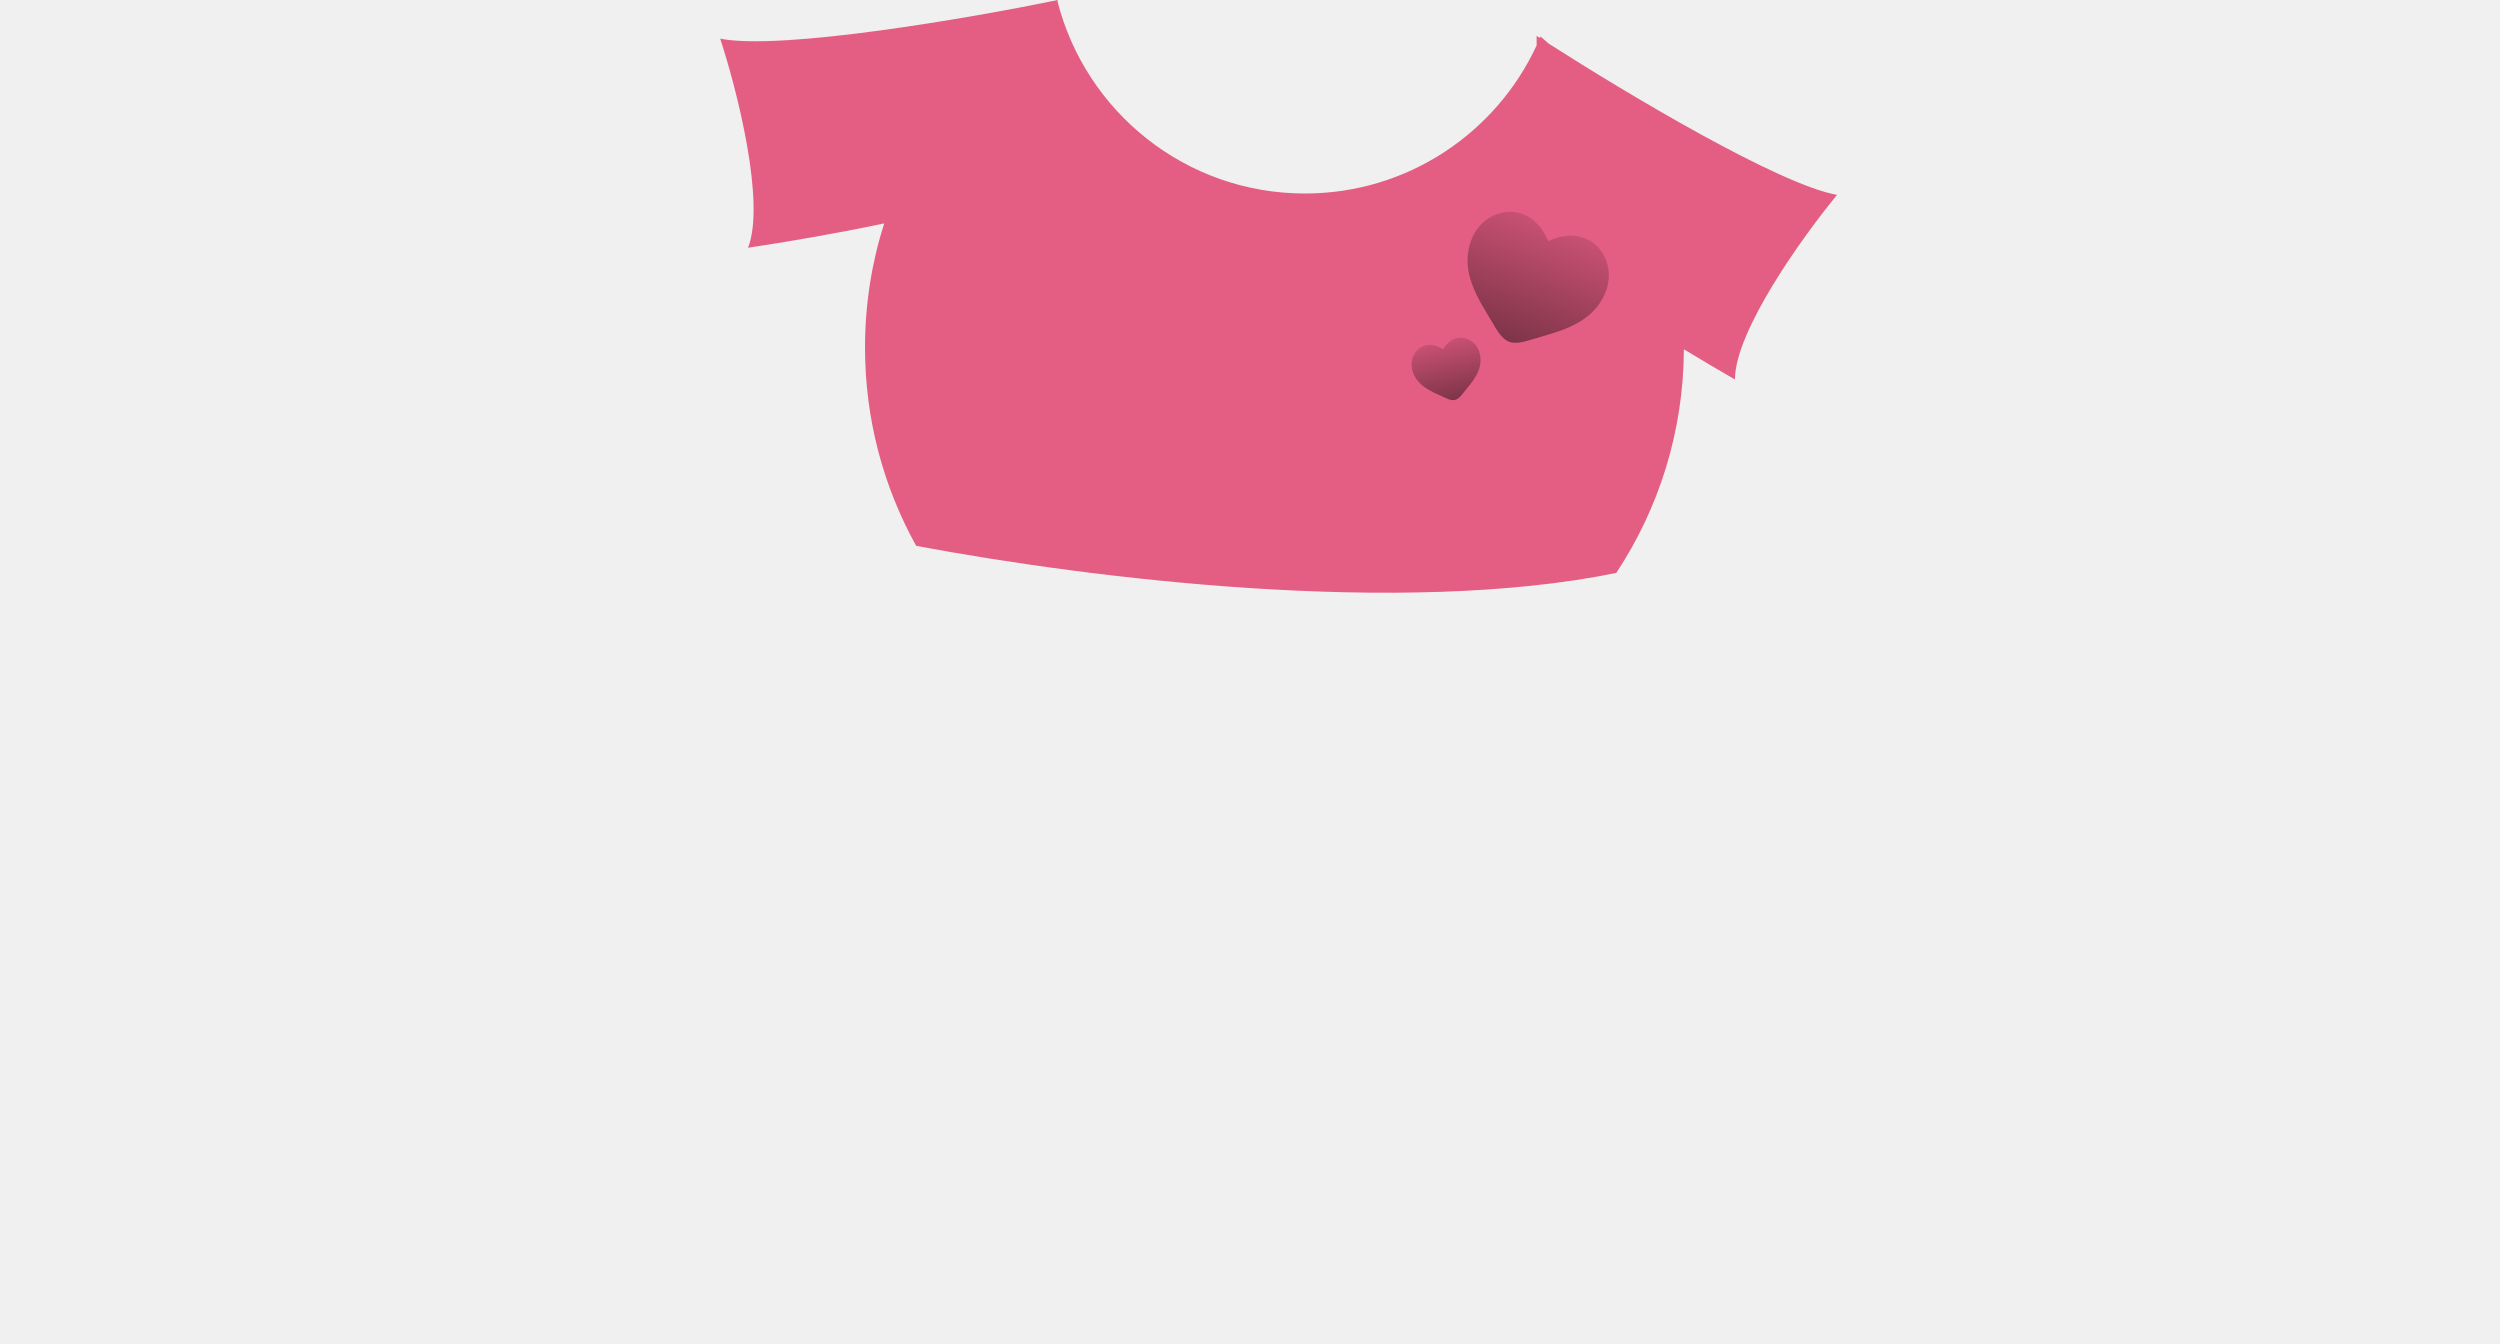
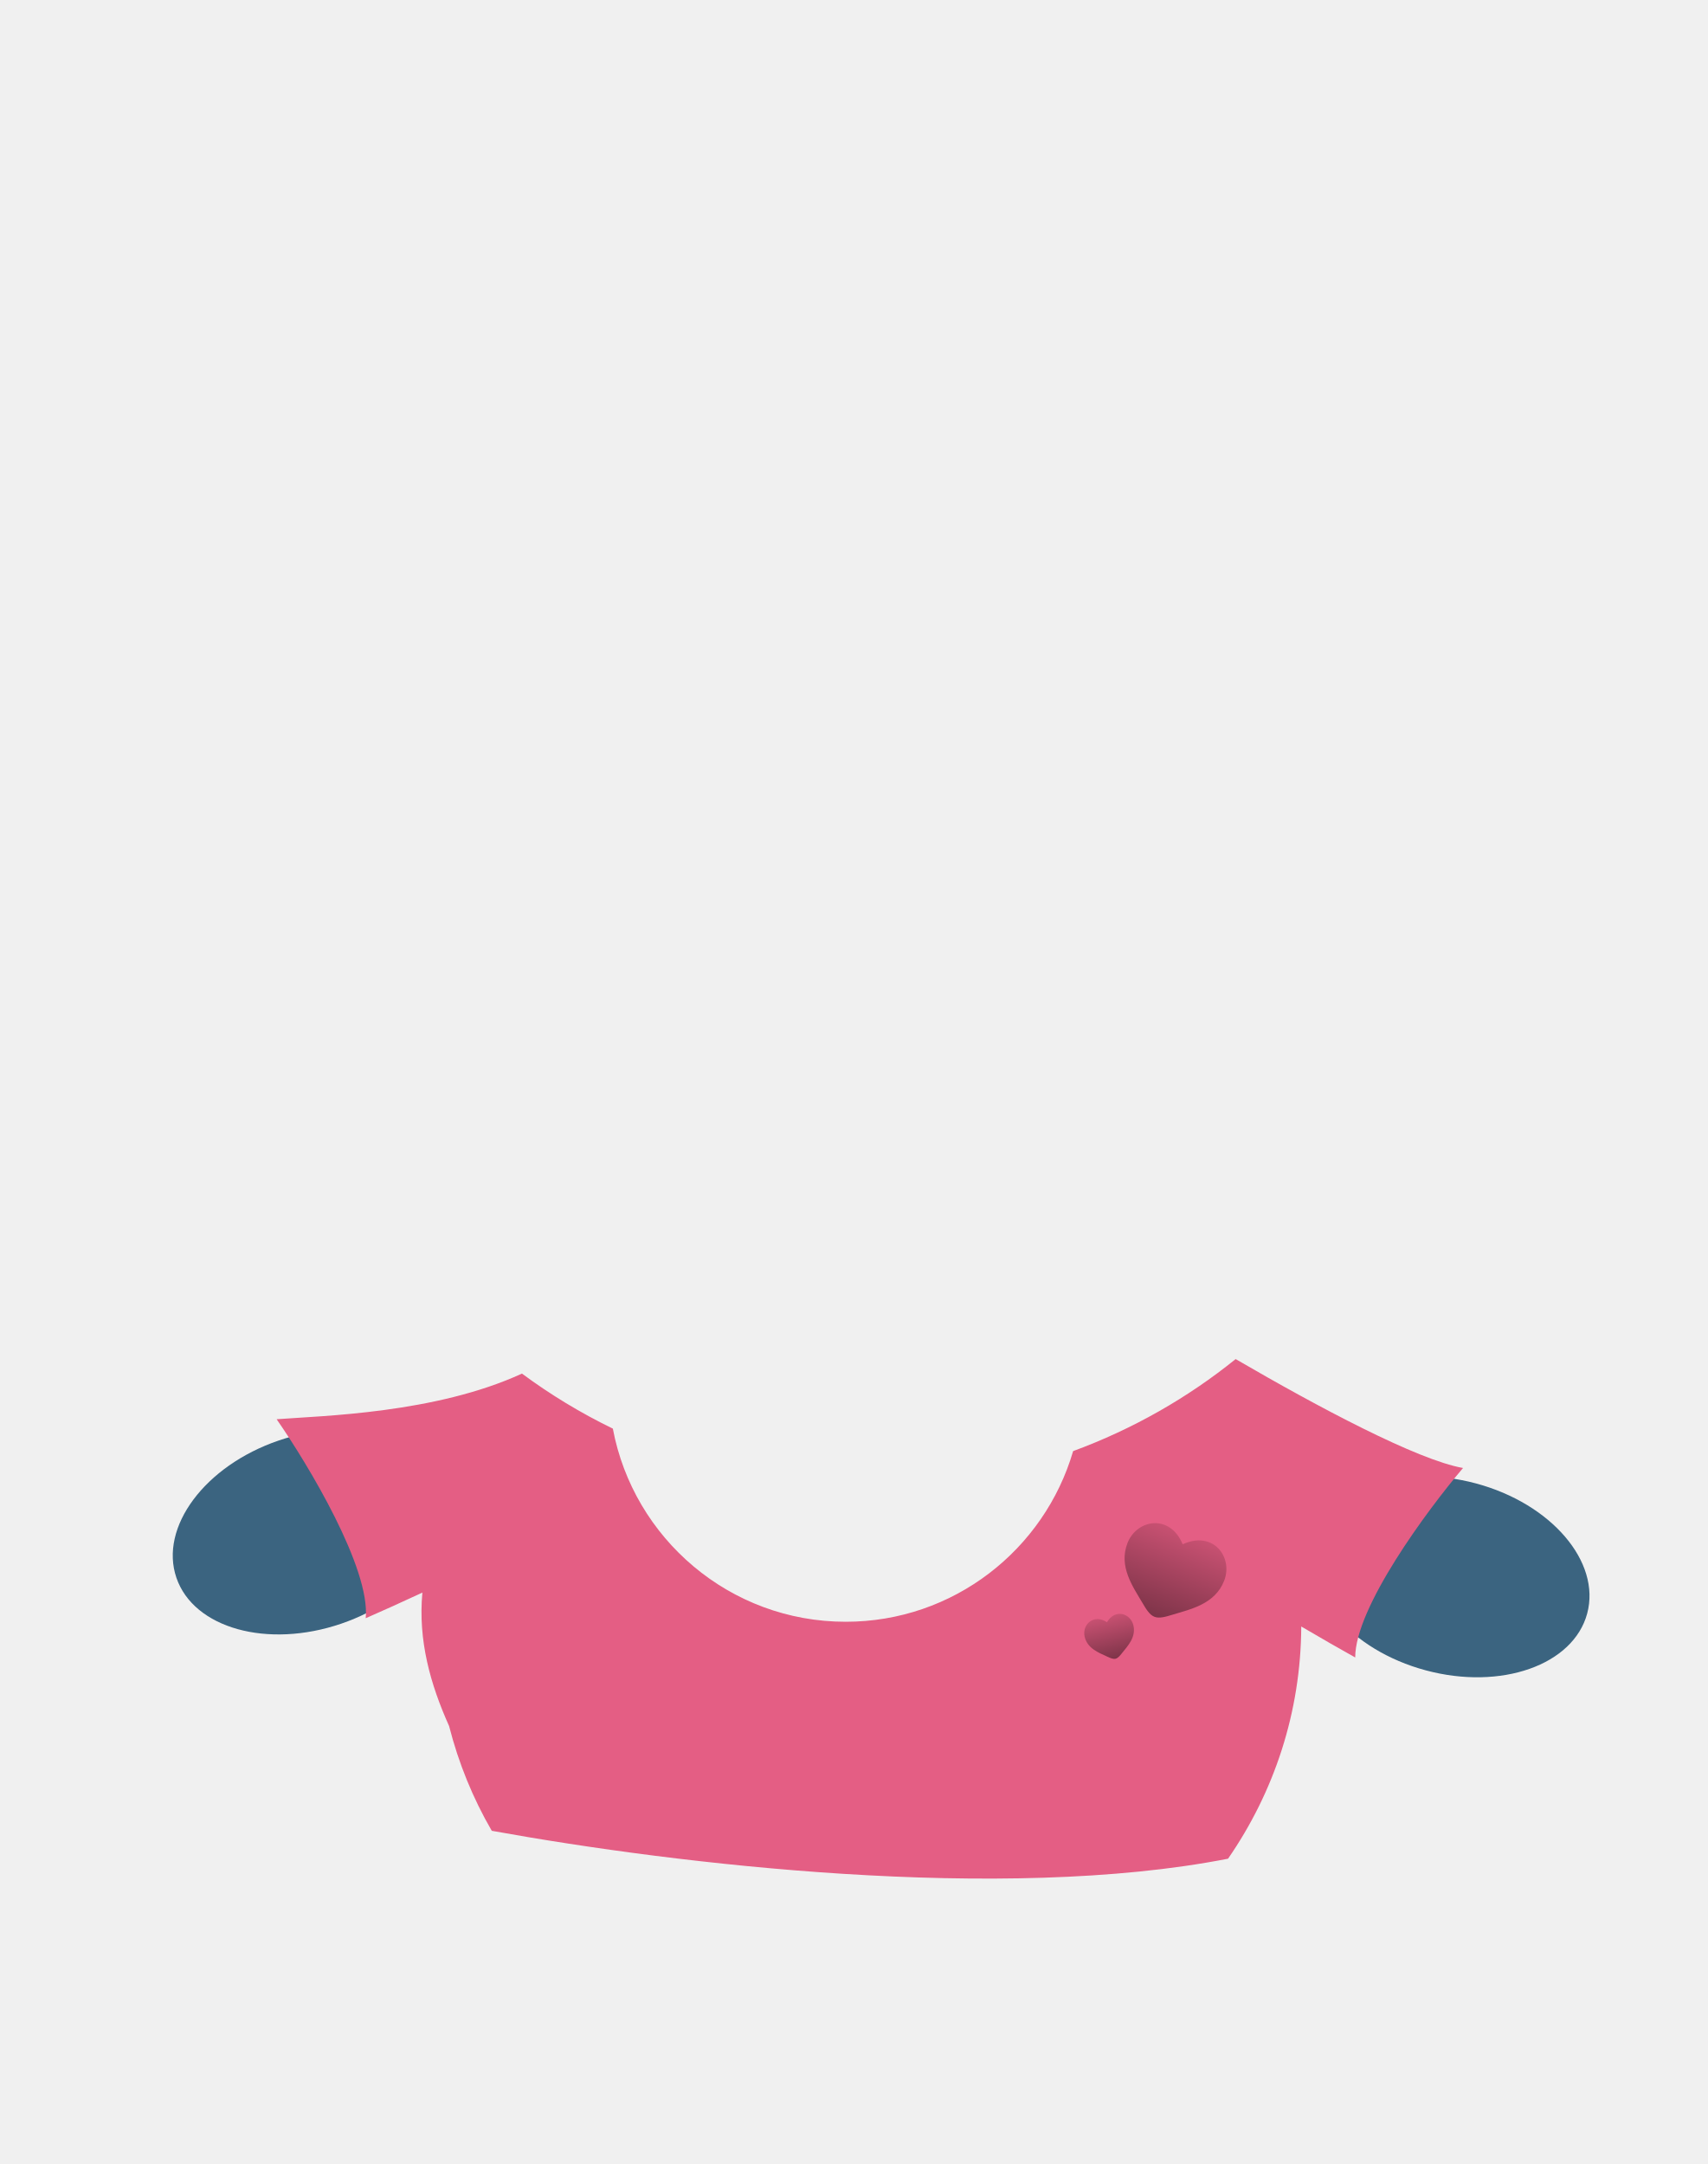
- <svg xmlns="http://www.w3.org/2000/svg" width="134" height="72" viewBox="0 0 127 161" fill="none">
-   <path d="M40.424 0.147C43.787 13.393 55.788 23.192 70.08 23.192C82.388 23.192 92.997 15.923 97.853 5.445V4.296C97.983 4.38 98.116 4.464 98.25 4.551C98.275 4.492 98.301 4.433 98.326 4.374C98.649 4.65 98.968 4.931 99.283 5.216C108.752 11.275 126.89 22.109 133.864 23.36C129.785 28.303 121.625 39.648 121.625 45.485C119.883 44.485 117.759 43.233 115.503 41.865C115.462 51.767 112.485 60.975 107.401 68.669C94.607 71.288 78.876 71.481 63.585 70.49C48.714 69.527 34.302 67.446 23.49 65.425C19.584 58.384 17.358 50.282 17.357 41.66C17.357 36.47 18.162 31.468 19.656 26.773C14.035 27.971 7.637 29.053 3.336 29.695C5.463 24.259 1.998 10.722 0 4.633C7.319 6.081 30.038 2.147 40.482 0L40.424 0.147Z" fill="#E45E84" />
-   <g clip-path="url(#clip0_589_2626)">
-     <path d="M90.057 28.686C88.533 32.597 90.954 35.94 92.592 38.728C93.17 39.711 93.733 40.644 94.537 40.957C95.341 41.271 96.386 40.965 97.478 40.631C100.571 39.69 104.615 38.865 106.139 34.956C107.663 31.046 104.322 26.547 99.238 28.897C97.085 23.727 91.582 24.776 90.057 28.686Z" fill="url(#paint0_linear_589_2626)" />
+ <svg xmlns="http://www.w3.org/2000/svg" xmlns:xlink="http://www.w3.org/1999/xlink" version="1.1" id="Layer_1" x="0px" y="0px" width="127px" height="161px" viewBox="0 0 127 161" enable-background="new 0 0 127 161" xml:space="preserve">
+   <g display="none">
+     <path display="inline" fill="#294F69" d="M0.645,94.852c6.146,21.927,30.596,29.688,42.053,30.826l0.833,20.456   C7.164,146.655-0.213,112.163,0.645,94.852z" />
+     <ellipse display="inline" fill="#3B6480" cx="88.876" cy="134.111" rx="17.731" ry="17.528" />
+     <path display="inline" fill="#3B6480" d="M127,151.642c0-2.496-2.008-4.888-5.583-6.652c-3.575-1.764-8.424-2.754-13.479-2.754   s-9.904,0.99-13.479,2.754c-3.574,1.765-5.584,4.156-5.584,6.652h19.063H127z" />
+     <ellipse display="inline" fill="#3B6480" cx="38.125" cy="134.112" rx="17.732" ry="17.528" />
+     <path display="inline" fill="#3B6480" d="M0,151.642c0-2.496,2.008-4.888,5.583-6.652c3.575-1.764,8.423-2.754,13.479-2.754   s9.904,0.99,13.479,2.754c3.575,1.765,5.583,4.156,5.583,6.652H19.062H0z" />
+     <ellipse display="inline" fill="#294F69" cx="64.676" cy="120.704" rx="31.75" ry="31.783" />
+     <path display="inline" fill="#3B6480" d="M46.399,38.892C38.72,37.577,24.515,28.438,29.122,2.4   C40.64,8.975,60.221,25.479,46.399,38.892z" />
+     <path display="inline" fill="#3B6480" d="M81.189,36.538c7.678-1.315,21.883-10.455,17.276-36.492   C86.947,6.621,67.367,23.125,81.189,36.538z" />
+     <ellipse display="inline" fill="#3B6480" cx="64.676" cy="70.086" rx="42.334" ry="40.612" />
+     <linearGradient id="SVGID_1_" gradientUnits="userSpaceOnUse" x1="62.927" y1="75.309" x2="62.927" y2="39.995" gradientTransform="matrix(1 0 0 -1 -0.0151 160.6992)">
+       <stop offset="0" style="stop-color:#3B6480" />
+       <stop offset="1" style="stop-color:#294F69" />
+     </linearGradient>
+     <ellipse display="inline" fill="url(#SVGID_1_)" cx="62.912" cy="103.047" rx="17.639" ry="17.657" />
+     <path display="inline" fill="#D9D9D9" d="M62.618,101.868l-5.347-6.62h10.693L62.618,101.868z" />
+     <ellipse display="inline" fill="#D9D9D9" cx="91.723" cy="72.44" rx="20.578" ry="20.6" />
+     <path display="inline" fill="#294F69" d="M107.009,73.009c0,8.463-6.844,15.323-15.286,15.323c-8.443,0-15.287-6.86-15.287-15.323   c0-8.464,6.844-15.325,15.287-15.325C100.165,57.684,107.009,64.545,107.009,73.009z" />
+     <path display="inline" fill="#D9D9D9" d="M107.009,65.063c0,4.702-3.802,8.513-8.492,8.513s-8.493-3.811-8.493-8.513   c0-4.702,3.803-8.513,8.493-8.513S107.009,60.361,107.009,65.063z" />
+     <ellipse display="inline" fill="#D9D9D9" cx="35.866" cy="74.206" rx="20.579" ry="20.6" />
+     <path display="inline" fill="#294F69" d="M51.153,74.774c0,8.463-6.844,15.323-15.287,15.323c-8.442,0-15.287-6.86-15.287-15.323   c0-8.464,6.844-15.325,15.287-15.325C44.309,59.45,51.153,66.311,51.153,74.774z" />
+     <path display="inline" fill="#D9D9D9" d="M51.153,66.828c0,4.702-3.802,8.513-8.493,8.513s-8.493-3.811-8.493-8.513   c0-4.702,3.802-8.513,8.493-8.513S51.153,62.126,51.153,66.828z" />
+     <linearGradient id="SVGID_2_" gradientUnits="userSpaceOnUse" x1="50.966" y1="49.826" x2="74.194" y2="20.409" gradientTransform="matrix(1 0 0 -1 -0.0151 160.6992)">
+       <stop offset="0" style="stop-color:#3B6480" />
+       <stop offset="1" style="stop-color:#294F69" />
+     </linearGradient>
+     <path display="inline" fill="url(#SVGID_2_)" d="M39.992,119.526c17.957,11.771,38.441,4.904,46.438,0   c0,9.68-4.722,29.115-23.606,29.426C43.94,149.262,39.734,129.464,39.992,119.526z" />
  </g>
-   <path d="M82.932 44.279C83.393 46.251 85.268 46.92 86.68 47.582C87.179 47.816 87.657 48.033 88.062 47.939C88.468 47.844 88.8 47.437 89.143 47.006C90.117 45.788 91.501 44.356 91.04 42.385C90.579 40.414 88.023 39.536 86.642 41.858C84.375 40.389 82.472 42.308 82.932 44.279Z" fill="url(#paint1_linear_589_2626)" />
-   <defs>
-     <linearGradient id="paint0_linear_589_2626" x1="99.933" y1="27.115" x2="94.537" y2="40.957" gradientUnits="userSpaceOnUse">
-       <stop stop-color="#C85172" />
-       <stop offset="1" stop-color="#7E3449" />
-     </linearGradient>
-     <linearGradient id="paint1_linear_589_2626" x1="86.432" y1="40.96" x2="88.062" y2="47.939" gradientUnits="userSpaceOnUse">
-       <stop stop-color="#C85172" />
-       <stop offset="1" stop-color="#7E3449" />
-     </linearGradient>
-     <clipPath id="clip0_589_2626">
-       <rect width="20.712" height="20.712" fill="white" transform="translate(91.3125 20.7126) rotate(21.2947)" />
+   <ellipse transform="matrix(0.9658 0.2591 -0.2591 0.9658 34.0866 -23.9607)" fill="#3B6480" cx="107.938" cy="117.326" rx="10.5" ry="7.2" />
+   <ellipse transform="matrix(0.9462 -0.3235 0.3235 0.9462 -35.6339 13.5864)" fill="#3B6480" cx="23.056" cy="113.992" rx="10.5" ry="7.2" />
+   <path fill="#E45E84" d="M91.922,101.114c-3.573,2.887-7.651,5.213-12.09,6.847c-2.142,7.335-8.899,12.697-16.92,12.697  c-8.618,0-15.782-6.191-17.322-14.37c-2.393-1.162-4.655-2.534-6.76-4.094c-6.449,2.965-14.824,3.134-18.251,3.396  c2.358,3.393,6.986,11.102,6.627,14.805c1.2-0.524,2.662-1.184,4.216-1.907c-0.329,3.565,0.596,6.827,1.987,9.929  c0.704,2.76,1.772,5.378,3.175,7.793c7.079,1.281,16.475,2.594,26.169,3.204c9.96,0.628,20.222,0.513,28.604-1.128  c3.415-4.943,5.418-10.883,5.446-17.276c1.478,0.87,2.869,1.667,4.013,2.305c0-3.721,5.349-10.948,8.022-14.098  C105.453,108.625,98.056,104.687,91.922,101.114z" />
+   <path fill="#E45E84" d="M155.013,61.954c1.504,5.923,6.871,10.306,13.264,10.306c5.504,0,10.248-3.25,12.42-7.937V63.81  c0.058,0.038,0.117,0.075,0.178,0.114c0.011-0.026,0.022-0.053,0.033-0.079c0.145,0.124,0.287,0.25,0.428,0.376  c4.234,2.71,12.346,7.555,15.465,8.114c-1.824,2.21-5.473,7.284-5.473,9.895c-0.779-0.447-1.729-1.007-2.738-1.619  c-0.018,4.429-1.35,8.546-3.623,11.987c-5.722,1.172-12.756,1.258-19.595,0.814c-6.65-0.432-13.096-1.361-17.931-2.266  c-1.747-3.148-2.743-6.771-2.743-10.627c0-2.321,0.36-4.558,1.029-6.658c-2.515,0.536-5.375,1.02-7.299,1.307  c0.951-2.431-0.599-8.485-1.492-11.208c3.273,0.648,13.433-1.111,18.104-2.072L155.013,61.954z" />
+   <g>
+     <defs>
+       <rect id="SVGID_3_" x="175.772" y="72.516" transform="matrix(-0.9317 -0.3631 0.3631 -0.9317 320.4779 214.5397)" width="9.263" height="9.262" />
+     </defs>
+     <clipPath id="SVGID_4_">
+       <use xlink:href="#SVGID_3_" overflow="visible" />
    </clipPath>
-   </defs>
+     <g clip-path="url(#SVGID_4_)">
+       <linearGradient id="SVGID_5_" gradientUnits="userSpaceOnUse" x1="761.142" y1="-273.411" x2="755.745" y2="-287.255" gradientTransform="matrix(0.4472 0 0 -0.4472 -158.7602 -48.2563)">
+         <stop offset="0" style="stop-color:#C85172" />
+         <stop offset="1" style="stop-color:#7E3449" />
+       </linearGradient>
+       <path fill="url(#SVGID_5_)" d="M177.21,74.717c-0.682,1.749,0.4,3.244,1.133,4.491c0.259,0.439,0.511,0.857,0.87,0.997    c0.36,0.14,0.827,0.003,1.315-0.146c1.383-0.421,3.191-0.79,3.873-2.538c0.682-1.749-0.813-3.76-3.086-2.709    C180.353,72.499,177.892,72.968,177.21,74.717z" />
+     </g>
+   </g>
+   <linearGradient id="SVGID_6_" gradientUnits="userSpaceOnUse" x1="747.64" y1="-287.257" x2="749.27" y2="-294.234" gradientTransform="matrix(0.4472 0 0 -0.4472 -158.7604 -48.257)">
+     <stop offset="0" style="stop-color:#C85172" />
+     <stop offset="1" style="stop-color:#7E3449" />
+   </linearGradient>
+   <path fill="url(#SVGID_6_)" d="M174.022,81.689c0.207,0.883,1.045,1.182,1.677,1.478c0.224,0.104,0.437,0.202,0.618,0.159  c0.182-0.042,0.33-0.225,0.483-0.416c0.436-0.545,1.054-1.186,0.849-2.067c-0.207-0.881-1.35-1.274-1.967-0.236  C174.669,79.95,173.817,80.809,174.022,81.689z" />
+   <g>
+     <defs>
+       <rect id="SVGID_7_" x="82.439" y="112.599" transform="matrix(-0.9317 -0.3632 0.3632 -0.9317 125.6209 258.0777)" width="9.263" height="9.262" />
+     </defs>
+     <clipPath id="SVGID_8_">
+       <use xlink:href="#SVGID_7_" overflow="visible" />
+     </clipPath>
+     <g clip-path="url(#SVGID_8_)">
+       <linearGradient id="SVGID_9_" gradientUnits="userSpaceOnUse" x1="552.438" y1="-363.04" x2="547.043" y2="-376.882" gradientTransform="matrix(0.4472 0 0 -0.4472 -158.7602 -48.2563)">
+         <stop offset="0" style="stop-color:#C85172" />
+         <stop offset="1" style="stop-color:#7E3449" />
+       </linearGradient>
+       <path fill="url(#SVGID_9_)" d="M83.877,114.799c-0.682,1.75,0.4,3.244,1.133,4.491c0.259,0.439,0.511,0.856,0.87,0.997    c0.36,0.141,0.827,0.004,1.315-0.146c1.383-0.42,3.191-0.789,3.873-2.537c0.682-1.749-0.813-3.761-3.086-2.71    C87.02,112.582,84.559,113.051,83.877,114.799z" />
+     </g>
+   </g>
+   <linearGradient id="SVGID_10_" gradientUnits="userSpaceOnUse" x1="538.937" y1="-376.887" x2="540.566" y2="-383.862" gradientTransform="matrix(0.4472 0 0 -0.4472 -158.7604 -48.257)">
+     <stop offset="0" style="stop-color:#C85172" />
+     <stop offset="1" style="stop-color:#7E3449" />
+   </linearGradient>
+   <path fill="url(#SVGID_10_)" d="M80.689,121.771c0.207,0.883,1.045,1.182,1.677,1.479c0.224,0.104,0.437,0.201,0.618,0.158  c0.182-0.041,0.33-0.225,0.483-0.416c0.436-0.545,1.054-1.186,0.849-2.066c-0.207-0.881-1.35-1.274-1.967-0.236  C81.336,120.033,80.484,120.891,80.689,121.771z" />
</svg>
